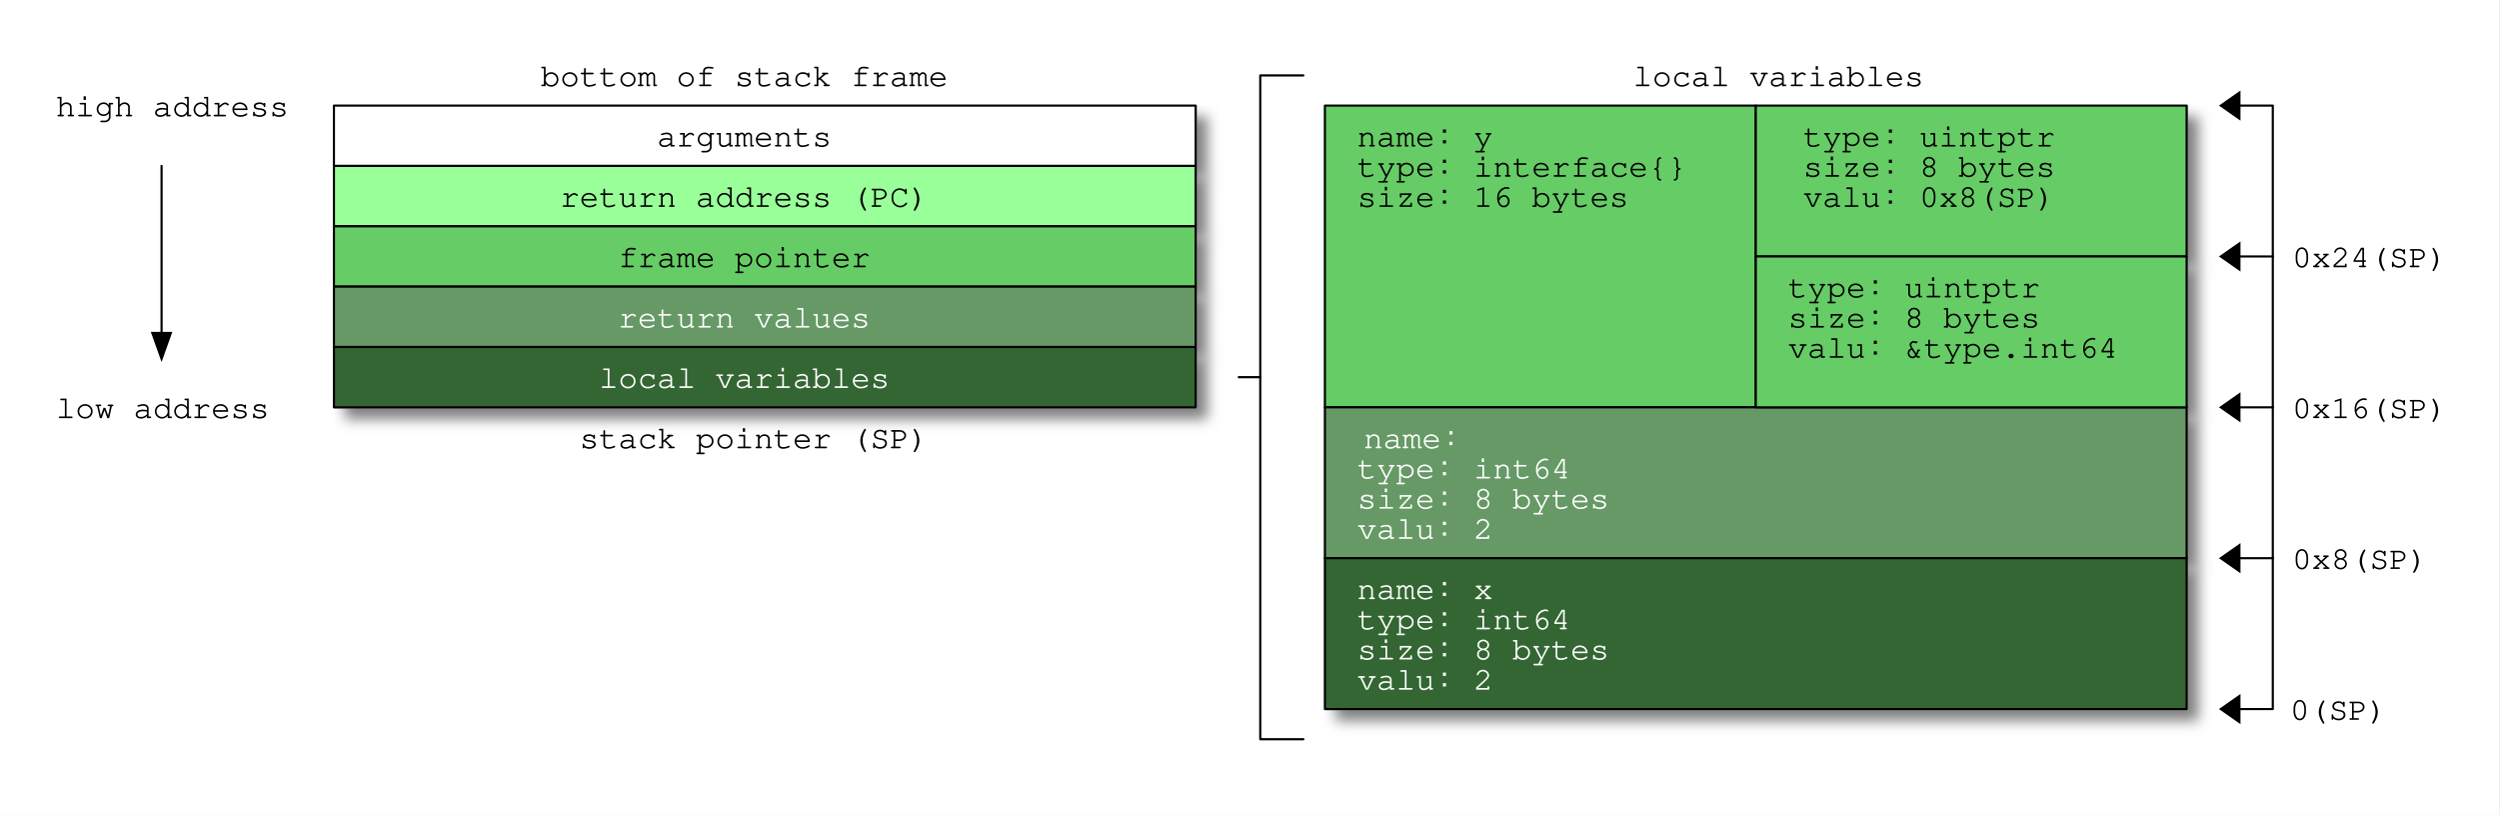
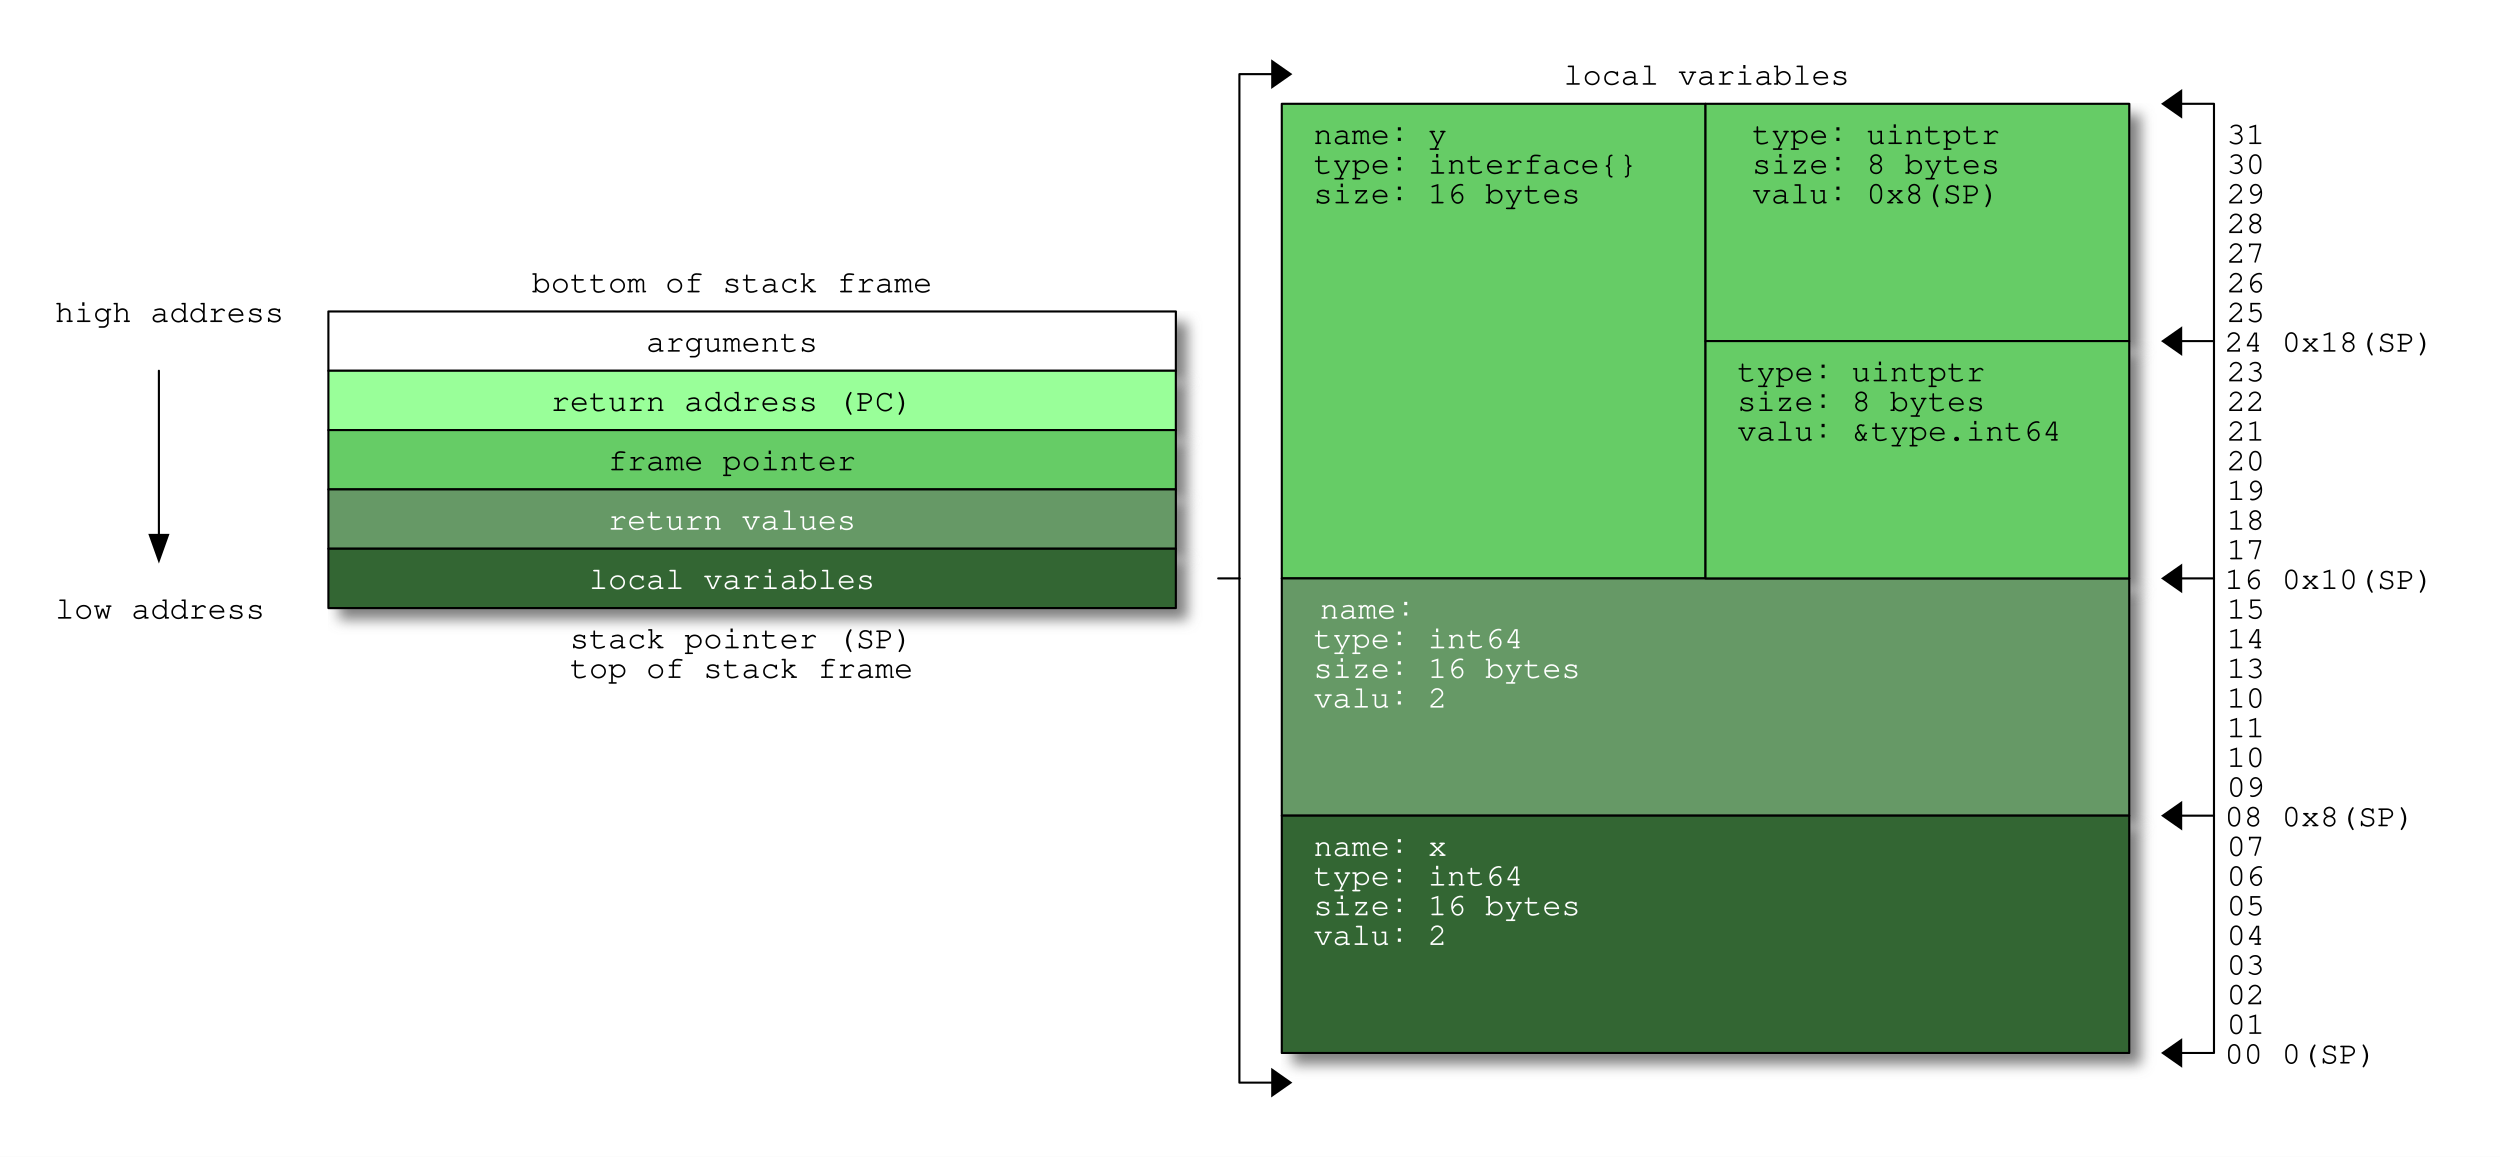
- <svg xmlns="http://www.w3.org/2000/svg" width="1160" height="378" shape-rendering="geometricPrecision" version="1.0">
+ <svg xmlns="http://www.w3.org/2000/svg" width="1180" height="546" shape-rendering="geometricPrecision" version="1.0">
  <defs>
    <filter id="f2" x="0" y="0" width="200%" height="200%">
      <feOffset result="offOut" in="SourceGraphic" dx="5" dy="5" />
      <feGaussianBlur result="blurOut" in="offOut" stdDeviation="3" />
      <feBlend in="SourceGraphic" in2="blurOut" mode="normal" />
    </filter>
  </defs>
  <g stroke-width="1" stroke-linecap="square" stroke-linejoin="round">
-     <rect x="0" y="0" width="1160" height="378" style="fill: #ffffff" />
-     <path stroke="gray" fill="gray" filter="url(#f2)" d="M615.0 189.0 L615.0 49.0 L815.0 49.0 L815.0 189.0 z" />
-     <path stroke="gray" fill="gray" filter="url(#f2)" d="M615.0 189.0 L1015.0 189.0 L1015.0 259.0 L615.0 259.0 z" />
-     <path stroke="gray" fill="gray" filter="url(#f2)" d="M615.0 259.0 L1015.0 259.0 L1015.0 329.0 L615.0 329.0 z" />
-     <path stroke="gray" fill="gray" filter="url(#f2)" d="M815.0 49.0 L815.0 119.0 L1015.0 119.0 L1015.0 49.0 z" />
-     <path stroke="gray" fill="gray" filter="url(#f2)" d="M1015.0 119.0 L1015.0 189.0 L815.0 189.0 L815.0 119.0 z" />
-     <path stroke="gray" fill="gray" filter="url(#f2)" d="M155.0 77.0 L555.0 77.0 L555.0 49.0 L155.0 49.0 z" />
-     <path stroke="gray" fill="gray" filter="url(#f2)" d="M155.0 105.0 L555.0 105.0 L555.0 77.0 L155.0 77.0 z" />
-     <path stroke="gray" fill="gray" filter="url(#f2)" d="M155.0 133.0 L155.0 105.0 L555.0 105.0 L555.0 133.0 z" />
-     <path stroke="gray" fill="gray" filter="url(#f2)" d="M155.0 161.0 L155.0 133.0 L555.0 133.0 L555.0 161.0 z" />
-     <path stroke="gray" fill="gray" filter="url(#f2)" d="M155.0 189.0 L155.0 161.0 L555.0 161.0 L555.0 189.0 z" />
-     <path stroke="#000000" stroke-width="1.0" stroke-linecap="round" stroke-linejoin="round" fill="#66cc66" d="M615.0 189.0 L615.0 49.0 L815.0 49.0 L815.0 189.0 z" />
-     <path stroke="#000000" stroke-width="1.0" stroke-linecap="round" stroke-linejoin="round" fill="#669966" d="M615.0 189.0 L1015.0 189.0 L1015.0 259.0 L615.0 259.0 z" />
-     <path stroke="#000000" stroke-width="1.0" stroke-linecap="round" stroke-linejoin="round" fill="#336633" d="M615.0 259.0 L1015.0 259.0 L1015.0 329.0 L615.0 329.0 z" />
-     <path stroke="#000000" stroke-width="1.0" stroke-linecap="round" stroke-linejoin="round" fill="#66cc66" d="M815.0 49.0 L815.0 119.0 L1015.0 119.0 L1015.0 49.0 z" />
-     <path stroke="#000000" stroke-width="1.0" stroke-linecap="round" stroke-linejoin="round" fill="#66cc66" d="M1015.0 119.0 L1015.0 189.0 L815.0 189.0 L815.0 119.0 z" />
-     <path stroke="#000000" stroke-width="1.0" stroke-linecap="round" stroke-linejoin="round" fill="#ffffff" d="M155.0 77.0 L555.0 77.0 L555.0 49.0 L155.0 49.0 z" />
-     <path stroke="#000000" stroke-width="1.0" stroke-linecap="round" stroke-linejoin="round" fill="#99ff99" d="M155.0 105.0 L555.0 105.0 L555.0 77.0 L155.0 77.0 z" />
-     <path stroke="#000000" stroke-width="1.0" stroke-linecap="round" stroke-linejoin="round" fill="#66cc66" d="M155.0 133.0 L155.0 105.0 L555.0 105.0 L555.0 133.0 z" />
-     <path stroke="#000000" stroke-width="1.0" stroke-linecap="round" stroke-linejoin="round" fill="#669966" d="M155.0 161.0 L155.0 133.0 L555.0 133.0 L555.0 161.0 z" />
-     <path stroke="#000000" stroke-width="1.0" stroke-linecap="round" stroke-linejoin="round" fill="#336633" d="M155.0 189.0 L155.0 161.0 L555.0 161.0 L555.0 189.0 z" />
-     <path stroke="#000000" stroke-width="1.0" stroke-linecap="round" stroke-linejoin="round" fill="none" d="M605.0 343.0 L585.0 343.0 L585.0 175.0 " />
-     <path stroke="#000000" stroke-width="1.0" stroke-linecap="round" stroke-linejoin="round" fill="none" d="M585.0 175.0 L585.0 35.0 L605.0 35.0 " />
-     <path stroke="#000000" stroke-width="1.0" stroke-linecap="round" stroke-linejoin="round" fill="none" d="M1055.0 259.0 L1055.0 329.0 L1035.0 329.0 " />
-     <path stroke="#000000" stroke-width="1.0" stroke-linecap="round" stroke-linejoin="round" fill="none" d="M1055.0 119.0 L1055.0 49.0 L1035.0 49.0 " />
-     <path stroke="none" stroke-width="1.0" stroke-linecap="round" stroke-linejoin="round" fill="#000000" d="M1040.0 42.0 L1030.0 49.0 L1040.0 56.0 z" />
-     <path stroke="none" stroke-width="1.0" stroke-linecap="round" stroke-linejoin="round" fill="#000000" d="M1040.0 112.0 L1030.0 119.0 L1040.0 126.0 z" />
-     <path stroke="none" stroke-width="1.0" stroke-linecap="round" stroke-linejoin="round" fill="#000000" d="M70.0 154.0 L75.0 168.0 L80.0 154.0 z" />
-     <path stroke="none" stroke-width="1.0" stroke-linecap="round" stroke-linejoin="round" fill="#000000" d="M1040.0 182.0 L1030.0 189.0 L1040.0 196.0 z" />
-     <path stroke="none" stroke-width="1.0" stroke-linecap="round" stroke-linejoin="round" fill="#000000" d="M1040.0 252.0 L1030.0 259.0 L1040.0 266.0 z" />
-     <path stroke="none" stroke-width="1.0" stroke-linecap="round" stroke-linejoin="round" fill="#000000" d="M1040.0 322.0 L1030.0 329.0 L1040.0 336.0 z" />
-     <path stroke="#000000" stroke-width="1.0" stroke-linecap="round" stroke-linejoin="round" fill="none" d="M75.0 77.0 L75.0 161.0 " />
-     <path stroke="#000000" stroke-width="1.0" stroke-linecap="round" stroke-linejoin="round" fill="none" d="M585.0 175.0 L575.0 175.0 " />
-     <path stroke="#000000" stroke-width="1.0" stroke-linecap="round" stroke-linejoin="round" fill="none" d="M1055.0 189.0 L1035.0 189.0 " />
-     <path stroke="#000000" stroke-width="1.0" stroke-linecap="round" stroke-linejoin="round" fill="none" d="M1055.0 259.0 L1035.0 259.0 " />
-     <path stroke="#000000" stroke-width="1.0" stroke-linecap="round" stroke-linejoin="round" fill="none" d="M1055.0 189.0 L1055.0 259.0 " />
-     <path stroke="#000000" stroke-width="1.0" stroke-linecap="round" stroke-linejoin="round" fill="none" d="M1055.0 119.0 L1055.0 189.0 " />
-     <path stroke="#000000" stroke-width="1.0" stroke-linecap="round" stroke-linejoin="round" fill="none" d="M1035.0 119.0 L1055.0 119.0 " />
-     <text x="26" y="54" font-family="Courier" font-size="15" stroke="none" fill="#000000">high address</text>
-     <text x="26" y="194" font-family="Courier" font-size="15" stroke="none" fill="#000000">low address</text>
-     <text x="278" y="180" font-family="Courier" font-size="15" stroke="none" fill="#ffffff">local variables</text>
-     <text x="269" y="208" font-family="Courier" font-size="15" stroke="none" fill="#000000">stack pointer (SP)</text>
-     <text x="287" y="124" font-family="Courier" font-size="15" stroke="none" fill="#000000">frame pointer</text>
-     <text x="287" y="152" font-family="Courier" font-size="15" stroke="none" fill="#ffffff">return values</text>
-     <text x="251" y="40" font-family="Courier" font-size="15" stroke="none" fill="#000000">bottom of stack frame</text>
-     <text x="260" y="96" font-family="Courier" font-size="15" stroke="none" fill="#000000">return address (PC)</text>
-     <text x="305" y="68" font-family="Courier" font-size="15" stroke="none" fill="#000000">arguments</text>
-     <text x="630" y="278" font-family="Courier" font-size="15" stroke="none" fill="#ffffff">name꞉ x</text>
-     <text x="630" y="292" font-family="Courier" font-size="15" stroke="none" fill="#ffffff">type꞉ int64</text>
-     <text x="630" y="306" font-family="Courier" font-size="15" stroke="none" fill="#ffffff">size꞉ 8 bytes</text>
-     <text x="630" y="320" font-family="Courier" font-size="15" stroke="none" fill="#ffffff">valu꞉ 2</text>
-     <text x="633" y="208" font-family="Courier" font-size="15" stroke="none" fill="#ffffff">name꞉</text>
-     <text x="630" y="222" font-family="Courier" font-size="15" stroke="none" fill="#ffffff">type꞉ int64</text>
-     <text x="630" y="236" font-family="Courier" font-size="15" stroke="none" fill="#ffffff">size꞉ 8 bytes</text>
-     <text x="630" y="250" font-family="Courier" font-size="15" stroke="none" fill="#ffffff">valu꞉ 2</text>
-     <text x="630" y="68" font-family="Courier" font-size="15" stroke="none" fill="#000000">name꞉ y</text>
-     <text x="630" y="82" font-family="Courier" font-size="15" stroke="none" fill="#000000">type꞉ interface{}</text>
-     <text x="630" y="96" font-family="Courier" font-size="15" stroke="none" fill="#000000">size꞉ 16 bytes</text>
-     <text x="758" y="40" font-family="Courier" font-size="15" stroke="none" fill="#000000">local variables</text>
-     <text x="837" y="68" font-family="Courier" font-size="15" stroke="none" fill="#000000">type꞉ uintptr</text>
-     <text x="837" y="82" font-family="Courier" font-size="15" stroke="none" fill="#000000">size꞉ 8 bytes</text>
-     <text x="837" y="96" font-family="Courier" font-size="15" stroke="none" fill="#000000">valu꞉ 0x8(SP)</text>
-     <text x="830" y="138" font-family="Courier" font-size="15" stroke="none" fill="#000000">type꞉ uintptr</text>
-     <text x="830" y="152" font-family="Courier" font-size="15" stroke="none" fill="#000000">size꞉ 8 bytes</text>
-     <text x="830" y="166" font-family="Courier" font-size="15" stroke="none" fill="#000000">valu꞉ &amp;type.int64</text>
-     <text x="1064" y="194" font-family="Courier" font-size="15" stroke="none" fill="#000000">0x16(SP)</text>
-     <text x="1064" y="124" font-family="Courier" font-size="15" stroke="none" fill="#000000">0x24(SP)</text>
-     <text x="1064" y="264" font-family="Courier" font-size="15" stroke="none" fill="#000000">0x8(SP)</text>
-     <text x="1063" y="334" font-family="Courier" font-size="15" stroke="none" fill="#000000">0(SP)</text>
+     <rect x="0" y="0" width="1180" height="546" style="fill: #ffffff" />
+     <path stroke="gray" fill="gray" filter="url(#f2)" d="M605.0 49.0 L805.0 49.0 L805.0 273.0 L605.0 273.0 z" />
+     <path stroke="gray" fill="gray" filter="url(#f2)" d="M605.0 385.0 L1005.0 385.0 L1005.0 273.0 L605.0 273.0 z" />
+     <path stroke="gray" fill="gray" filter="url(#f2)" d="M605.0 385.0 L1005.0 385.0 L1005.0 497.0 L605.0 497.0 z" />
+     <path stroke="gray" fill="gray" filter="url(#f2)" d="M805.0 49.0 L805.0 161.0 L1005.0 161.0 L1005.0 49.0 z" />
+     <path stroke="gray" fill="gray" filter="url(#f2)" d="M805.0 273.0 L1005.0 273.0 L1005.0 161.0 L805.0 161.0 z" />
+     <path stroke="gray" fill="gray" filter="url(#f2)" d="M155.0 175.0 L155.0 147.0 L555.0 147.0 L555.0 175.0 z" />
+     <path stroke="gray" fill="gray" filter="url(#f2)" d="M155.0 203.0 L155.0 175.0 L555.0 175.0 L555.0 203.0 z" />
+     <path stroke="gray" fill="gray" filter="url(#f2)" d="M155.0 203.0 L555.0 203.0 L555.0 231.0 L155.0 231.0 z" />
+     <path stroke="gray" fill="gray" filter="url(#f2)" d="M555.0 231.0 L555.0 259.0 L155.0 259.0 L155.0 231.0 z" />
+     <path stroke="gray" fill="gray" filter="url(#f2)" d="M555.0 259.0 L555.0 287.0 L155.0 287.0 L155.0 259.0 z" />
+     <path stroke="#000000" stroke-width="1.0" stroke-linecap="round" stroke-linejoin="round" fill="#66cc66" d="M605.0 49.0 L805.0 49.0 L805.0 273.0 L605.0 273.0 z" />
+     <path stroke="#000000" stroke-width="1.0" stroke-linecap="round" stroke-linejoin="round" fill="#669966" d="M605.0 385.0 L1005.0 385.0 L1005.0 273.0 L605.0 273.0 z" />
+     <path stroke="#000000" stroke-width="1.0" stroke-linecap="round" stroke-linejoin="round" fill="#336633" d="M605.0 385.0 L1005.0 385.0 L1005.0 497.0 L605.0 497.0 z" />
+     <path stroke="#000000" stroke-width="1.0" stroke-linecap="round" stroke-linejoin="round" fill="#66cc66" d="M805.0 49.0 L805.0 161.0 L1005.0 161.0 L1005.0 49.0 z" />
+     <path stroke="#000000" stroke-width="1.0" stroke-linecap="round" stroke-linejoin="round" fill="#66cc66" d="M805.0 273.0 L1005.0 273.0 L1005.0 161.0 L805.0 161.0 z" />
+     <path stroke="#000000" stroke-width="1.0" stroke-linecap="round" stroke-linejoin="round" fill="#ffffff" d="M155.0 175.0 L155.0 147.0 L555.0 147.0 L555.0 175.0 z" />
+     <path stroke="#000000" stroke-width="1.0" stroke-linecap="round" stroke-linejoin="round" fill="#99ff99" d="M155.0 203.0 L155.0 175.0 L555.0 175.0 L555.0 203.0 z" />
+     <path stroke="#000000" stroke-width="1.0" stroke-linecap="round" stroke-linejoin="round" fill="#66cc66" d="M155.0 203.0 L555.0 203.0 L555.0 231.0 L155.0 231.0 z" />
+     <path stroke="#000000" stroke-width="1.0" stroke-linecap="round" stroke-linejoin="round" fill="#669966" d="M555.0 231.0 L555.0 259.0 L155.0 259.0 L155.0 231.0 z" />
+     <path stroke="#000000" stroke-width="1.0" stroke-linecap="round" stroke-linejoin="round" fill="#336633" d="M555.0 259.0 L555.0 287.0 L155.0 287.0 L155.0 259.0 z" />
+     <path stroke="#000000" stroke-width="1.0" stroke-linecap="round" stroke-linejoin="round" fill="none" d="M585.0 273.0 L585.0 35.0 L605.0 35.0 " />
+     <path stroke="#000000" stroke-width="1.0" stroke-linecap="round" stroke-linejoin="round" fill="none" d="M605.0 511.0 L585.0 511.0 L585.0 273.0 " />
+     <path stroke="#000000" stroke-width="1.0" stroke-linecap="round" stroke-linejoin="round" fill="none" d="M1045.0 161.0 L1045.0 49.0 L1025.0 49.0 " />
+     <path stroke="#000000" stroke-width="1.0" stroke-linecap="round" stroke-linejoin="round" fill="none" d="M1025.0 497.0 L1045.0 497.0 L1045.0 385.0 " />
+     <path stroke="none" stroke-width="1.0" stroke-linecap="round" stroke-linejoin="round" fill="#000000" d="M600.0 28.0 L610.0 35.0 L600.0 42.0 z" />
+     <path stroke="none" stroke-width="1.0" stroke-linecap="round" stroke-linejoin="round" fill="#000000" d="M1030.0 42.0 L1020.0 49.0 L1030.0 56.0 z" />
+     <path stroke="none" stroke-width="1.0" stroke-linecap="round" stroke-linejoin="round" fill="#000000" d="M1030.0 154.0 L1020.0 161.0 L1030.0 168.0 z" />
+     <path stroke="none" stroke-width="1.0" stroke-linecap="round" stroke-linejoin="round" fill="#000000" d="M70.0 252.0 L75.0 266.0 L80.0 252.0 z" />
+     <path stroke="none" stroke-width="1.0" stroke-linecap="round" stroke-linejoin="round" fill="#000000" d="M1030.0 266.0 L1020.0 273.0 L1030.0 280.0 z" />
+     <path stroke="none" stroke-width="1.0" stroke-linecap="round" stroke-linejoin="round" fill="#000000" d="M1030.0 378.0 L1020.0 385.0 L1030.0 392.0 z" />
+     <path stroke="none" stroke-width="1.0" stroke-linecap="round" stroke-linejoin="round" fill="#000000" d="M1030.0 490.0 L1020.0 497.0 L1030.0 504.0 z" />
+     <path stroke="none" stroke-width="1.0" stroke-linecap="round" stroke-linejoin="round" fill="#000000" d="M600.0 504.0 L610.0 511.0 L600.0 518.0 z" />
+     <path stroke="#000000" stroke-width="1.0" stroke-linecap="round" stroke-linejoin="round" fill="none" d="M75.0 259.0 L75.0 175.0 " />
+     <path stroke="#000000" stroke-width="1.0" stroke-linecap="round" stroke-linejoin="round" fill="none" d="M585.0 273.0 L575.0 273.0 " />
+     <path stroke="#000000" stroke-width="1.0" stroke-linecap="round" stroke-linejoin="round" fill="none" d="M1045.0 273.0 L1025.0 273.0 " />
+     <path stroke="#000000" stroke-width="1.0" stroke-linecap="round" stroke-linejoin="round" fill="none" d="M1045.0 161.0 L1025.0 161.0 " />
+     <path stroke="#000000" stroke-width="1.0" stroke-linecap="round" stroke-linejoin="round" fill="none" d="M1045.0 273.0 L1045.0 161.0 " />
+     <path stroke="#000000" stroke-width="1.0" stroke-linecap="round" stroke-linejoin="round" fill="none" d="M1045.0 385.0 L1045.0 273.0 " />
+     <path stroke="#000000" stroke-width="1.0" stroke-linecap="round" stroke-linejoin="round" fill="none" d="M1045.0 385.0 L1025.0 385.0 " />
+     <text x="26" y="152" font-family="Courier" font-size="15" stroke="none" fill="#000000">high address</text>
+     <text x="278" y="278" font-family="Courier" font-size="15" stroke="none" fill="#ffffff">local variables</text>
+     <text x="269" y="306" font-family="Courier" font-size="15" stroke="none" fill="#000000">stack pointer (SP)</text>
+     <text x="269" y="320" font-family="Courier" font-size="15" stroke="none" fill="#000000">top of stack frame</text>
+     <text x="287" y="250" font-family="Courier" font-size="15" stroke="none" fill="#ffffff">return values</text>
+     <text x="251" y="138" font-family="Courier" font-size="15" stroke="none" fill="#000000">bottom of stack frame</text>
+     <text x="260" y="194" font-family="Courier" font-size="15" stroke="none" fill="#000000">return address (PC)</text>
+     <text x="287" y="222" font-family="Courier" font-size="15" stroke="none" fill="#000000">frame pointer</text>
+     <text x="26" y="292" font-family="Courier" font-size="15" stroke="none" fill="#000000">low address</text>
+     <text x="305" y="166" font-family="Courier" font-size="15" stroke="none" fill="#000000">arguments</text>
+     <text x="620" y="404" font-family="Courier" font-size="15" stroke="none" fill="#ffffff">name꞉ x</text>
+     <text x="620" y="418" font-family="Courier" font-size="15" stroke="none" fill="#ffffff">type꞉ int64</text>
+     <text x="620" y="432" font-family="Courier" font-size="15" stroke="none" fill="#ffffff">size꞉ 16 bytes</text>
+     <text x="620" y="446" font-family="Courier" font-size="15" stroke="none" fill="#ffffff">valu꞉ 2</text>
+     <text x="623" y="292" font-family="Courier" font-size="15" stroke="none" fill="#ffffff">name꞉</text>
+     <text x="620" y="306" font-family="Courier" font-size="15" stroke="none" fill="#ffffff">type꞉ int64</text>
+     <text x="620" y="320" font-family="Courier" font-size="15" stroke="none" fill="#ffffff">size꞉ 16 bytes</text>
+     <text x="620" y="334" font-family="Courier" font-size="15" stroke="none" fill="#ffffff">valu꞉ 2</text>
+     <text x="620" y="68" font-family="Courier" font-size="15" stroke="none" fill="#000000">name꞉ y</text>
+     <text x="620" y="82" font-family="Courier" font-size="15" stroke="none" fill="#000000">type꞉ interface{}</text>
+     <text x="620" y="96" font-family="Courier" font-size="15" stroke="none" fill="#000000">size꞉ 16 bytes</text>
+     <text x="738" y="40" font-family="Courier" font-size="15" stroke="none" fill="#000000">local variables</text>
+     <text x="1051" y="68" font-family="Courier" font-size="15" stroke="none" fill="#000000">31</text>
+     <text x="1051" y="82" font-family="Courier" font-size="15" stroke="none" fill="#000000">30</text>
+     <text x="1051" y="96" font-family="Courier" font-size="15" stroke="none" fill="#000000">29</text>
+     <text x="1051" y="110" font-family="Courier" font-size="15" stroke="none" fill="#000000">28</text>
+     <text x="1051" y="124" font-family="Courier" font-size="15" stroke="none" fill="#000000">27</text>
+     <text x="1051" y="138" font-family="Courier" font-size="15" stroke="none" fill="#000000">26</text>
+     <text x="1051" y="152" font-family="Courier" font-size="15" stroke="none" fill="#000000">25</text>
+     <text x="1050" y="166" font-family="Courier" font-size="15" stroke="none" fill="#000000">24 0x18(SP)</text>
+     <text x="1051" y="180" font-family="Courier" font-size="15" stroke="none" fill="#000000">23</text>
+     <text x="1051" y="194" font-family="Courier" font-size="15" stroke="none" fill="#000000">22</text>
+     <text x="1051" y="208" font-family="Courier" font-size="15" stroke="none" fill="#000000">21</text>
+     <text x="1051" y="222" font-family="Courier" font-size="15" stroke="none" fill="#000000">20</text>
+     <text x="1051" y="236" font-family="Courier" font-size="15" stroke="none" fill="#000000">19</text>
+     <text x="1051" y="250" font-family="Courier" font-size="15" stroke="none" fill="#000000">18</text>
+     <text x="1051" y="264" font-family="Courier" font-size="15" stroke="none" fill="#000000">17</text>
+     <text x="1050" y="278" font-family="Courier" font-size="15" stroke="none" fill="#000000">16 0x10(SP)</text>
+     <text x="1051" y="292" font-family="Courier" font-size="15" stroke="none" fill="#000000">15</text>
+     <text x="1051" y="306" font-family="Courier" font-size="15" stroke="none" fill="#000000">14</text>
+     <text x="1051" y="320" font-family="Courier" font-size="15" stroke="none" fill="#000000">13</text>
+     <text x="1051" y="334" font-family="Courier" font-size="15" stroke="none" fill="#000000">10</text>
+     <text x="1051" y="348" font-family="Courier" font-size="15" stroke="none" fill="#000000">11</text>
+     <text x="1051" y="362" font-family="Courier" font-size="15" stroke="none" fill="#000000">10</text>
+     <text x="1051" y="376" font-family="Courier" font-size="15" stroke="none" fill="#000000">09</text>
+     <text x="1050" y="390" font-family="Courier" font-size="15" stroke="none" fill="#000000">08 0x8(SP)</text>
+     <text x="1051" y="404" font-family="Courier" font-size="15" stroke="none" fill="#000000">07</text>
+     <text x="1051" y="418" font-family="Courier" font-size="15" stroke="none" fill="#000000">06</text>
+     <text x="1051" y="432" font-family="Courier" font-size="15" stroke="none" fill="#000000">05</text>
+     <text x="1051" y="446" font-family="Courier" font-size="15" stroke="none" fill="#000000">04</text>
+     <text x="1051" y="460" font-family="Courier" font-size="15" stroke="none" fill="#000000">03</text>
+     <text x="1051" y="474" font-family="Courier" font-size="15" stroke="none" fill="#000000">02</text>
+     <text x="1051" y="488" font-family="Courier" font-size="15" stroke="none" fill="#000000">01</text>
+     <text x="1050" y="502" font-family="Courier" font-size="15" stroke="none" fill="#000000">00 0(SP)</text>
+     <text x="827" y="68" font-family="Courier" font-size="15" stroke="none" fill="#000000">type꞉ uintptr</text>
+     <text x="827" y="82" font-family="Courier" font-size="15" stroke="none" fill="#000000">size꞉ 8 bytes</text>
+     <text x="827" y="96" font-family="Courier" font-size="15" stroke="none" fill="#000000">valu꞉ 0x8(SP)</text>
+     <text x="820" y="180" font-family="Courier" font-size="15" stroke="none" fill="#000000">type꞉ uintptr</text>
+     <text x="820" y="194" font-family="Courier" font-size="15" stroke="none" fill="#000000">size꞉ 8 bytes</text>
+     <text x="820" y="208" font-family="Courier" font-size="15" stroke="none" fill="#000000">valu꞉ &amp;type.int64</text>
  </g>
</svg>
